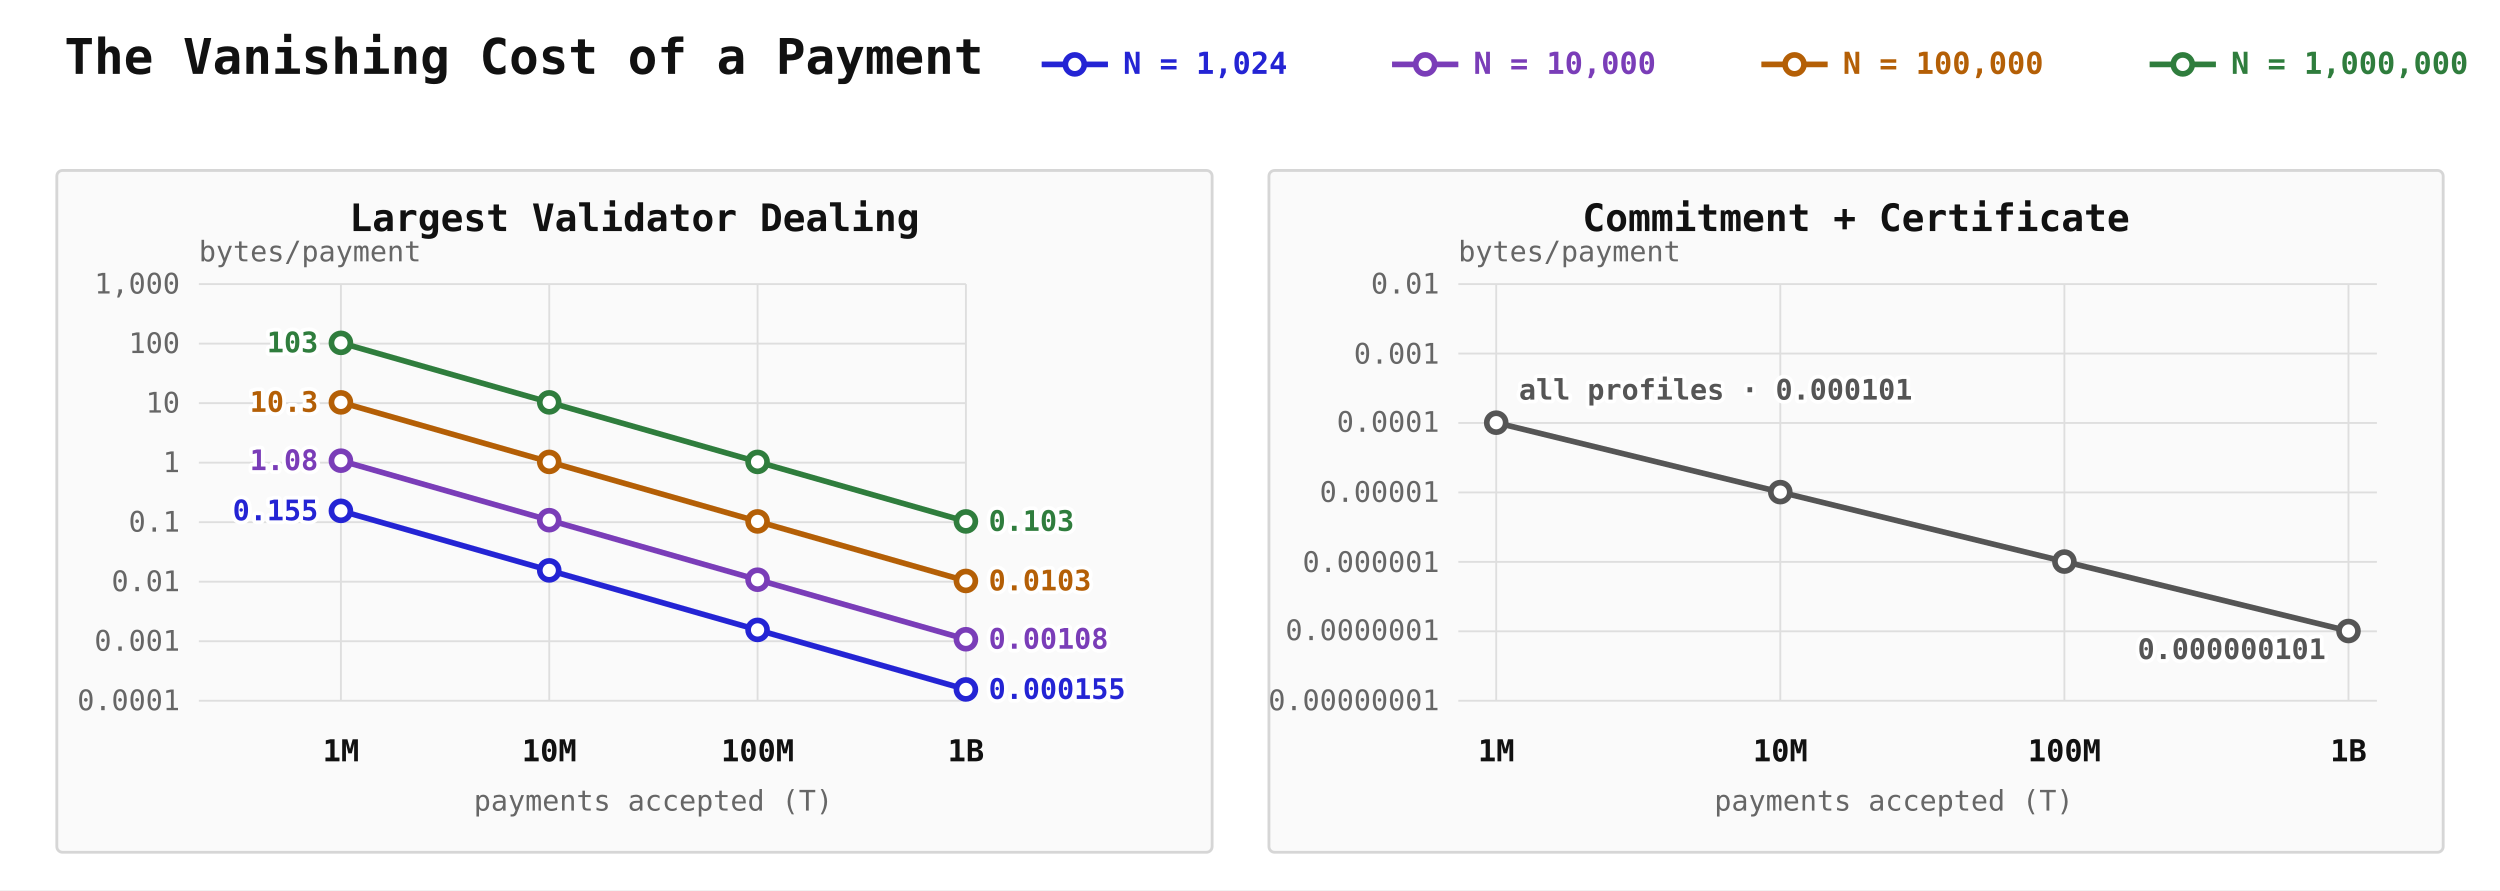
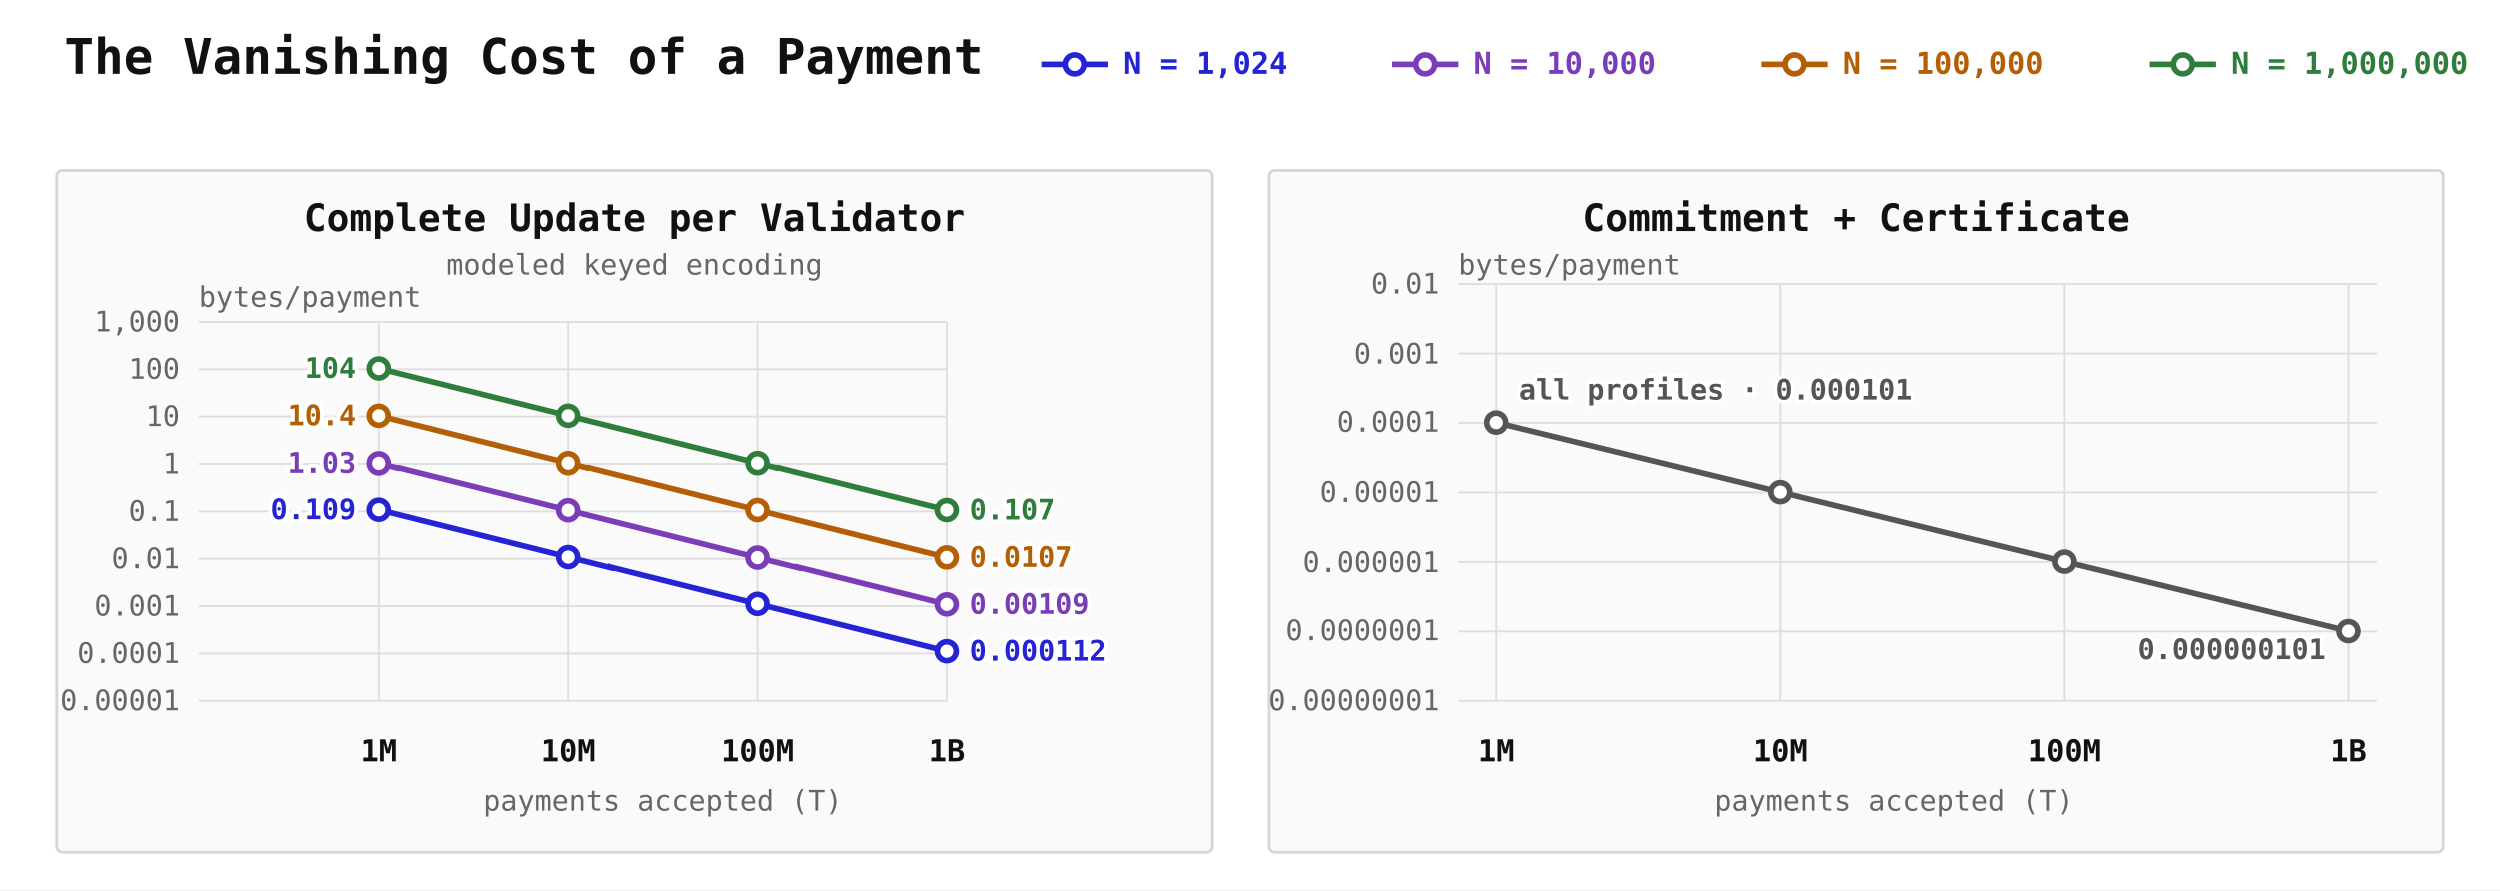
- <svg xmlns="http://www.w3.org/2000/svg" viewBox="0 0 1320 470">
+ <svg xmlns="http://www.w3.org/2000/svg" viewBox="0 0 1320 470" role="img" aria-labelledby="title description">
  <rect width="1320" height="470" fill="#fff" />
  <style>
    text { font-family: ui-monospace, SFMono-Regular, Menlo, Monaco, Consolas, monospace; }
    .title { font-size: 26px; font-weight: 700; fill: #111; }
    .panel-title { font-size: 20px; font-weight: 700; fill: #111; text-anchor: middle; }
    .axis { font-size: 15px; fill: #666; }
    .axis-strong { font-size: 16px; font-weight: 700; fill: #111; }
    .value { font-size: 15px; font-weight: 700; paint-order: stroke; stroke: #fff; stroke-width: 4px; stroke-linejoin: round; }
    .grid { stroke: #dedede; stroke-width: 1; }
    .frame { fill: #fafafa; stroke: #d6d6d6; stroke-width: 1.5; }
    .blue { stroke: #2424d4; fill: none; }
    .purple { stroke: #7a3db8; fill: none; }
    .orange { stroke: #b45f06; fill: none; }
    .green { stroke: #2f7d3d; fill: none; }
    .neutral { stroke: #555; fill: none; }
    .blue-text { fill: #2424d4; }
    .purple-text { fill: #7a3db8; }
    .orange-text { fill: #b45f06; }
    .green-text { fill: #2f7d3d; }
    .neutral-text { fill: #555; }
    .series { stroke-width: 3; }
  </style>
  <text class="title" x="34" y="39">The Vanishing Cost of a Payment</text>
  <line class="blue series" x1="550" y1="34" x2="585" y2="34" />
  <circle cx="567.5" cy="34" r="5" fill="#fff" stroke="#2424d4" stroke-width="3" />
  <text class="axis-strong blue-text" x="593" y="39">N = 1,024</text>
  <line class="purple series" x1="735" y1="34" x2="770" y2="34" />
  <circle cx="752.5" cy="34" r="5" fill="#fff" stroke="#7a3db8" stroke-width="3" />
  <text class="axis-strong purple-text" x="778" y="39">N = 10,000</text>
  <line class="orange series" x1="930" y1="34" x2="965" y2="34" />
  <circle cx="947.5" cy="34" r="5" fill="#fff" stroke="#b45f06" stroke-width="3" />
  <text class="axis-strong orange-text" x="973" y="39">N = 100,000</text>
  <line class="green series" x1="1135" y1="34" x2="1170" y2="34" />
  <circle cx="1152.5" cy="34" r="5" fill="#fff" stroke="#2f7d3d" stroke-width="3" />
  <text class="axis-strong green-text" x="1178" y="39">N = 1,000,000</text>
  <rect class="frame" x="30" y="90" width="610" height="360" rx="3" />
-   <text class="panel-title" x="335" y="122">Largest Validator Dealing</text>
-   <text class="axis" x="105" y="138">bytes/payment</text>
-   <line class="grid" x1="105" y1="150.00" x2="510" y2="150.00" />
-   <line class="grid" x1="105" y1="181.43" x2="510" y2="181.43" />
-   <line class="grid" x1="105" y1="212.86" x2="510" y2="212.86" />
-   <line class="grid" x1="105" y1="244.29" x2="510" y2="244.29" />
-   <line class="grid" x1="105" y1="275.71" x2="510" y2="275.71" />
-   <line class="grid" x1="105" y1="307.14" x2="510" y2="307.14" />
-   <line class="grid" x1="105" y1="338.57" x2="510" y2="338.57" />
-   <line class="grid" x1="105" y1="370.00" x2="510" y2="370.00" />
-   <line class="grid" x1="180" y1="150" x2="180" y2="370" />
-   <line class="grid" x1="290" y1="150" x2="290" y2="370" />
-   <line class="grid" x1="400" y1="150" x2="400" y2="370" />
-   <line class="grid" x1="510" y1="150" x2="510" y2="370" />
-   <text class="axis" x="95" y="155.00" text-anchor="end">1,000</text>
-   <text class="axis" x="95" y="186.43" text-anchor="end">100</text>
-   <text class="axis" x="95" y="217.86" text-anchor="end">10</text>
-   <text class="axis" x="95" y="249.29" text-anchor="end">1</text>
-   <text class="axis" x="95" y="280.71" text-anchor="end">0.1</text>
-   <text class="axis" x="95" y="312.14" text-anchor="end">0.01</text>
-   <text class="axis" x="95" y="343.57" text-anchor="end">0.001</text>
-   <text class="axis" x="95" y="375.00" text-anchor="end">0.0001</text>
-   <text class="axis-strong" x="180" y="402" text-anchor="middle">1M</text>
-   <text class="axis-strong" x="290" y="402" text-anchor="middle">10M</text>
+   <text class="panel-title" x="335" y="122">Complete Update per Validator</text>
+   <text class="axis" x="335" y="145" text-anchor="middle">modeled keyed encoding</text>
+   <text class="axis" x="105" y="162">bytes/payment</text>
+   <line class="grid" x1="105" y1="170" x2="500" y2="170" />
+   <text class="axis" x="95" y="175" text-anchor="end">1,000</text>
+   <line class="grid" x1="105" y1="195" x2="500" y2="195" />
+   <text class="axis" x="95" y="200" text-anchor="end">100</text>
+   <line class="grid" x1="105" y1="220" x2="500" y2="220" />
+   <text class="axis" x="95" y="225" text-anchor="end">10</text>
+   <line class="grid" x1="105" y1="245" x2="500" y2="245" />
+   <text class="axis" x="95" y="250" text-anchor="end">1</text>
+   <line class="grid" x1="105" y1="270" x2="500" y2="270" />
+   <text class="axis" x="95" y="275" text-anchor="end">0.1</text>
+   <line class="grid" x1="105" y1="295" x2="500" y2="295" />
+   <text class="axis" x="95" y="300" text-anchor="end">0.01</text>
+   <line class="grid" x1="105" y1="320" x2="500" y2="320" />
+   <text class="axis" x="95" y="325" text-anchor="end">0.001</text>
+   <line class="grid" x1="105" y1="345" x2="500" y2="345" />
+   <text class="axis" x="95" y="350" text-anchor="end">0.0001</text>
+   <line class="grid" x1="105" y1="370" x2="500" y2="370" />
+   <text class="axis" x="95" y="375" text-anchor="end">0.00001</text>
+   <line class="grid" x1="200" y1="170" x2="200" y2="370" />
+   <text class="axis-strong" x="200" y="402" text-anchor="middle">1M</text>
+   <line class="grid" x1="300" y1="170" x2="300" y2="370" />
+   <text class="axis-strong" x="300" y="402" text-anchor="middle">10M</text>
+   <line class="grid" x1="400" y1="170" x2="400" y2="370" />
  <text class="axis-strong" x="400" y="402" text-anchor="middle">100M</text>
-   <text class="axis-strong" x="510" y="402" text-anchor="middle">1B</text>
-   <text class="axis" x="345" y="428" text-anchor="middle">payments accepted (T)</text>
-   <path class="blue series" d="M180 269.73 L290 301.16 L400 332.59 L510 364.02" />
-   <path class="purple series" d="M180 243.24 L290 274.66 L400 306.09 L510 337.52" />
-   <path class="orange series" d="M180 212.45 L290 243.88 L400 275.31 L510 306.74" />
-   <path class="green series" d="M180 181.03 L290 212.45 L400 243.88 L510 275.31" />
-   <circle cx="180" cy="269.73" r="5" fill="#fff" stroke="#2424d4" stroke-width="3" />
-   <circle cx="290" cy="301.16" r="5" fill="#fff" stroke="#2424d4" stroke-width="3" />
-   <circle cx="400" cy="332.59" r="5" fill="#fff" stroke="#2424d4" stroke-width="3" />
-   <circle cx="510" cy="364.02" r="5" fill="#fff" stroke="#2424d4" stroke-width="3" />
-   <circle cx="180" cy="243.24" r="5" fill="#fff" stroke="#7a3db8" stroke-width="3" />
-   <circle cx="290" cy="274.66" r="5" fill="#fff" stroke="#7a3db8" stroke-width="3" />
-   <circle cx="400" cy="306.09" r="5" fill="#fff" stroke="#7a3db8" stroke-width="3" />
-   <circle cx="510" cy="337.52" r="5" fill="#fff" stroke="#7a3db8" stroke-width="3" />
-   <circle cx="180" cy="212.45" r="5" fill="#fff" stroke="#b45f06" stroke-width="3" />
-   <circle cx="290" cy="243.88" r="5" fill="#fff" stroke="#b45f06" stroke-width="3" />
-   <circle cx="400" cy="275.31" r="5" fill="#fff" stroke="#b45f06" stroke-width="3" />
-   <circle cx="510" cy="306.74" r="5" fill="#fff" stroke="#b45f06" stroke-width="3" />
-   <circle cx="180" cy="181.03" r="5" fill="#fff" stroke="#2f7d3d" stroke-width="3" />
-   <circle cx="290" cy="212.45" r="5" fill="#fff" stroke="#2f7d3d" stroke-width="3" />
-   <circle cx="400" cy="243.88" r="5" fill="#fff" stroke="#2f7d3d" stroke-width="3" />
-   <circle cx="510" cy="275.31" r="5" fill="#fff" stroke="#2f7d3d" stroke-width="3" />
-   <text class="value blue-text" x="168" y="274.73" text-anchor="end">0.155</text>
-   <text class="value blue-text" x="522" y="369.02" text-anchor="start">0.000155</text>
-   <text class="value purple-text" x="168" y="248.24" text-anchor="end">1.08</text>
-   <text class="value purple-text" x="522" y="342.52" text-anchor="start">0.00108</text>
-   <text class="value orange-text" x="168" y="217.45" text-anchor="end">10.3</text>
-   <text class="value orange-text" x="522" y="311.74" text-anchor="start">0.0103</text>
-   <text class="value green-text" x="168" y="186.03" text-anchor="end">103</text>
-   <text class="value green-text" x="522" y="280.31" text-anchor="start">0.103</text>
+   <line class="grid" x1="500" y1="170" x2="500" y2="370" />
+   <text class="axis-strong" x="500" y="402" text-anchor="middle">1B</text>
+   <text class="axis" x="350" y="428" text-anchor="middle">payments accepted (T)</text>
+   <path class="blue series" d="M200.00 269.10 L202.50 269.72 L205.00 270.35 L207.50 270.97 L210.00 271.60 L212.50 272.22 L215.00 272.85 L217.50 273.47 L220.00 274.10 L222.50 274.72 L225.00 275.35 L227.50 275.97 L230.00 276.60 L232.50 277.22 L235.00 277.85 L237.50 278.47 L240.00 279.10 L242.50 279.72 L245.00 280.35 L247.50 280.97 L250.00 281.60 L252.50 282.22 L255.00 282.85 L257.50 283.47 L260.00 284.10 L262.50 284.72 L265.00 285.35 L267.50 285.97 L270.00 286.60 L272.50 287.22 L275.00 287.85 L277.50 288.47 L280.00 289.10 L282.50 289.72 L285.00 290.35 L287.50 290.97 L290.00 291.60 L292.50 292.22 L295.00 292.85 L297.50 293.47 L300.00 294.10 L302.50 294.72 L305.00 295.35 L307.50 295.97 L310.00 296.60 L312.50 297.22 L315.00 297.85 L317.50 298.47 L320.00 299.10 L322.47 299.72 L322.47 299.72 L322.47 299.41 L322.50 299.42 L325.00 300.05 L327.50 300.67 L330.00 301.30 L332.50 301.92 L335.00 302.55 L337.50 303.17 L340.00 303.80 L342.50 304.42 L345.00 305.05 L347.50 305.67 L350.00 306.30 L352.50 306.92 L355.00 307.55 L357.50 308.17 L360.00 308.80 L362.50 309.42 L365.00 310.05 L367.50 310.67 L370.00 311.30 L372.50 311.92 L375.00 312.55 L377.50 313.17 L380.00 313.80 L382.50 314.42 L385.00 315.05 L387.50 315.67 L390.00 316.30 L392.50 316.92 L395.00 317.55 L397.50 318.17 L400.00 318.80 L402.50 319.42 L405.00 320.05 L407.50 320.67 L410.00 321.30 L412.50 321.92 L415.00 322.55 L417.50 323.17 L420.00 323.80 L422.50 324.42 L425.00 325.05 L427.50 325.67 L430.00 326.30 L432.50 326.92 L435.00 327.55 L437.50 328.17 L440.00 328.80 L442.50 329.42 L445.00 330.05 L447.50 330.67 L450.00 331.30 L452.50 331.92 L455.00 332.55 L457.50 333.17 L460.00 333.80 L462.50 334.42 L465.00 335.05 L467.50 335.67 L470.00 336.30 L472.50 336.92 L475.00 337.55 L477.50 338.17 L480.00 338.80 L482.50 339.42 L485.00 340.05 L487.50 340.67 L490.00 341.30 L492.50 341.92 L495.00 342.55 L497.50 343.17 L500.00 343.80" />
+   <circle cx="200" cy="269.10" r="5" fill="#fff" stroke="#2424d4" stroke-width="3" />
+   <circle cx="300" cy="294.10" r="5" fill="#fff" stroke="#2424d4" stroke-width="3" />
+   <circle cx="400" cy="318.80" r="5" fill="#fff" stroke="#2424d4" stroke-width="3" />
+   <circle cx="500" cy="343.80" r="5" fill="#fff" stroke="#2424d4" stroke-width="3" />
+   <text class="value blue-text" x="188" y="274.10" text-anchor="end">0.109</text>
+   <text class="value blue-text" x="512" y="348.80" text-anchor="start">0.000112</text>
+   <path class="purple series" d="M200.00 244.68 L202.50 245.30 L205.00 245.93 L207.50 246.55 L210.00 247.18 L210.38 247.27 L210.38 247.27 L210.72 247.05 L212.50 247.49 L215.00 248.12 L217.50 248.74 L220.00 249.37 L222.50 249.99 L225.00 250.62 L227.50 251.24 L230.00 251.87 L232.50 252.49 L235.00 253.12 L237.50 253.74 L240.00 254.37 L242.50 254.99 L245.00 255.62 L247.50 256.24 L250.00 256.87 L252.50 257.49 L255.00 258.12 L257.50 258.74 L260.00 259.37 L262.50 259.99 L265.00 260.62 L267.50 261.24 L270.00 261.87 L272.50 262.49 L275.00 263.12 L277.50 263.74 L280.00 264.37 L282.50 264.99 L285.00 265.62 L287.50 266.24 L290.00 266.87 L292.50 267.49 L295.00 268.12 L297.50 268.74 L300.00 269.37 L302.50 269.99 L305.00 270.62 L307.50 271.24 L310.00 271.87 L312.50 272.49 L315.00 273.12 L317.50 273.74 L320.00 274.37 L322.50 274.99 L325.00 275.62 L327.50 276.24 L330.00 276.87 L332.50 277.49 L335.00 278.12 L337.50 278.74 L340.00 279.37 L342.50 279.99 L345.00 280.62 L347.50 281.24 L350.00 281.87 L352.50 282.49 L355.00 283.12 L357.50 283.74 L360.00 284.37 L362.50 284.99 L365.00 285.62 L367.50 286.24 L370.00 286.87 L372.50 287.49 L375.00 288.12 L377.50 288.74 L380.00 289.37 L382.50 289.99 L385.00 290.62 L387.50 291.24 L390.00 291.87 L392.50 292.49 L395.00 293.12 L397.50 293.74 L400.00 294.37 L402.50 294.99 L405.00 295.62 L407.50 296.24 L410.00 296.87 L412.50 297.49 L415.00 298.12 L417.50 298.74 L420.00 299.37 L421.44 299.73 L421.44 299.73 L421.44 299.42 L422.50 299.69 L425.00 300.31 L427.50 300.94 L430.00 301.56 L432.50 302.19 L435.00 302.81 L437.50 303.44 L440.00 304.06 L442.50 304.69 L445.00 305.31 L447.50 305.94 L450.00 306.56 L452.50 307.19 L455.00 307.81 L457.50 308.44 L460.00 309.06 L462.50 309.69 L465.00 310.31 L467.50 310.94 L470.00 311.56 L472.50 312.19 L475.00 312.81 L477.50 313.44 L480.00 314.06 L482.50 314.69 L485.00 315.31 L487.50 315.94 L490.00 316.56 L492.50 317.19 L495.00 317.81 L497.50 318.44 L500.00 319.06" />
+   <circle cx="200" cy="244.68" r="5" fill="#fff" stroke="#7a3db8" stroke-width="3" />
+   <circle cx="300" cy="269.37" r="5" fill="#fff" stroke="#7a3db8" stroke-width="3" />
+   <circle cx="400" cy="294.37" r="5" fill="#fff" stroke="#7a3db8" stroke-width="3" />
+   <circle cx="500" cy="319.06" r="5" fill="#fff" stroke="#7a3db8" stroke-width="3" />
+   <text class="value purple-text" x="188" y="249.68" text-anchor="end">1.03</text>
+   <text class="value purple-text" x="512" y="324.06" text-anchor="start">0.00109</text>
+   <path class="orange series" d="M200.00 219.59 L202.50 220.22 L205.00 220.84 L207.50 221.47 L210.00 222.09 L212.50 222.72 L215.00 223.34 L217.50 223.97 L220.00 224.59 L222.50 225.22 L225.00 225.84 L227.50 226.47 L230.00 227.09 L232.50 227.72 L235.00 228.34 L237.50 228.97 L240.00 229.59 L242.50 230.22 L245.00 230.84 L247.50 231.47 L250.00 232.09 L252.50 232.72 L255.00 233.34 L257.50 233.97 L260.00 234.59 L262.50 235.22 L265.00 235.84 L267.50 236.47 L270.00 237.09 L272.50 237.72 L275.00 238.34 L277.50 238.97 L280.00 239.59 L282.50 240.22 L285.00 240.84 L287.50 241.47 L290.00 242.09 L292.50 242.72 L295.00 243.34 L297.50 243.97 L300.00 244.59 L302.50 245.22 L305.00 245.84 L307.50 246.47 L310.00 247.09 L310.38 247.19 L310.38 247.19 L310.72 246.96 L312.50 247.41 L315.00 248.03 L317.50 248.66 L320.00 249.28 L322.50 249.91 L325.00 250.53 L327.50 251.16 L330.00 251.78 L332.50 252.41 L335.00 253.03 L337.50 253.66 L340.00 254.28 L342.50 254.91 L345.00 255.53 L347.50 256.16 L350.00 256.78 L352.50 257.41 L355.00 258.03 L357.50 258.66 L360.00 259.28 L362.50 259.91 L365.00 260.53 L367.50 261.16 L370.00 261.78 L372.50 262.41 L375.00 263.03 L377.50 263.66 L380.00 264.28 L382.50 264.91 L385.00 265.53 L387.50 266.16 L390.00 266.78 L392.50 267.41 L395.00 268.03 L397.50 268.66 L400.00 269.28 L402.50 269.91 L405.00 270.53 L407.50 271.16 L410.00 271.78 L412.50 272.41 L415.00 273.03 L417.50 273.66 L420.00 274.28 L422.50 274.91 L425.00 275.53 L427.50 276.16 L430.00 276.78 L432.50 277.41 L435.00 278.03 L437.50 278.66 L440.00 279.28 L442.50 279.91 L445.00 280.53 L447.50 281.16 L450.00 281.78 L452.50 282.41 L455.00 283.03 L457.50 283.66 L460.00 284.28 L462.50 284.91 L465.00 285.53 L467.50 286.16 L470.00 286.78 L472.50 287.41 L475.00 288.03 L477.50 288.66 L480.00 289.28 L482.50 289.91 L485.00 290.53 L487.50 291.16 L490.00 291.78 L492.50 292.41 L495.00 293.03 L497.50 293.66 L500.00 294.28" />
+   <circle cx="200" cy="219.59" r="5" fill="#fff" stroke="#b45f06" stroke-width="3" />
+   <circle cx="300" cy="244.59" r="5" fill="#fff" stroke="#b45f06" stroke-width="3" />
+   <circle cx="400" cy="269.28" r="5" fill="#fff" stroke="#b45f06" stroke-width="3" />
+   <circle cx="500" cy="294.28" r="5" fill="#fff" stroke="#b45f06" stroke-width="3" />
+   <text class="value orange-text" x="188" y="224.59" text-anchor="end">10.4</text>
+   <text class="value orange-text" x="512" y="299.28" text-anchor="start">0.0107</text>
+   <path class="green series" d="M200.00 194.58 L202.50 195.20 L205.00 195.83 L207.50 196.45 L210.00 197.08 L212.50 197.70 L215.00 198.33 L217.50 198.95 L220.00 199.58 L222.50 200.20 L225.00 200.83 L227.50 201.45 L230.00 202.08 L232.50 202.70 L235.00 203.33 L237.50 203.95 L240.00 204.58 L242.50 205.20 L245.00 205.83 L247.50 206.45 L250.00 207.08 L252.50 207.70 L255.00 208.33 L257.50 208.95 L260.00 209.58 L262.50 210.20 L265.00 210.83 L267.50 211.45 L270.00 212.08 L272.50 212.70 L275.00 213.33 L277.50 213.95 L280.00 214.58 L282.50 215.20 L285.00 215.83 L287.50 216.45 L290.00 217.08 L292.50 217.70 L295.00 218.33 L297.50 218.95 L300.00 219.58 L302.50 220.20 L305.00 220.83 L307.50 221.45 L310.00 222.08 L312.50 222.70 L315.00 223.33 L317.50 223.95 L320.00 224.58 L322.50 225.20 L325.00 225.83 L327.50 226.45 L330.00 227.08 L332.50 227.70 L335.00 228.33 L337.50 228.95 L340.00 229.58 L342.50 230.20 L345.00 230.83 L347.50 231.45 L350.00 232.08 L352.50 232.70 L355.00 233.33 L357.50 233.95 L360.00 234.58 L362.50 235.20 L365.00 235.83 L367.50 236.45 L370.00 237.08 L372.50 237.70 L375.00 238.33 L377.50 238.95 L380.00 239.58 L382.50 240.20 L385.00 240.83 L387.50 241.45 L390.00 242.08 L392.50 242.70 L395.00 243.33 L397.50 243.95 L400.00 244.58 L402.50 245.20 L405.00 245.83 L407.50 246.45 L410.00 247.08 L410.38 247.17 L410.38 247.17 L410.72 246.95 L412.50 247.39 L415.00 248.02 L417.50 248.64 L420.00 249.27 L422.50 249.89 L425.00 250.52 L427.50 251.14 L430.00 251.77 L432.50 252.39 L435.00 253.02 L437.50 253.64 L440.00 254.27 L442.50 254.89 L445.00 255.52 L447.50 256.14 L450.00 256.77 L452.50 257.39 L455.00 258.02 L457.50 258.64 L460.00 259.27 L462.50 259.89 L465.00 260.52 L467.50 261.14 L470.00 261.77 L472.50 262.39 L475.00 263.02 L477.50 263.64 L480.00 264.27 L482.50 264.89 L485.00 265.52 L487.50 266.14 L490.00 266.77 L492.50 267.39 L495.00 268.02 L497.50 268.64 L500.00 269.27" />
+   <circle cx="200" cy="194.58" r="5" fill="#fff" stroke="#2f7d3d" stroke-width="3" />
+   <circle cx="300" cy="219.58" r="5" fill="#fff" stroke="#2f7d3d" stroke-width="3" />
+   <circle cx="400" cy="244.58" r="5" fill="#fff" stroke="#2f7d3d" stroke-width="3" />
+   <circle cx="500" cy="269.27" r="5" fill="#fff" stroke="#2f7d3d" stroke-width="3" />
+   <text class="value green-text" x="188" y="199.58" text-anchor="end">104</text>
+   <text class="value green-text" x="512" y="274.27" text-anchor="start">0.107</text>
  <rect class="frame" x="670" y="90" width="620" height="360" rx="3" />
  <text class="panel-title" x="980" y="122">Commitment + Certificate</text>
-   <text class="axis" x="770" y="138">bytes/payment</text>
+   <text class="axis" x="770" y="145">bytes/payment</text>
  <line class="grid" x1="770" y1="150" x2="1255" y2="150" />
  <line class="grid" x1="770" y1="186.67" x2="1255" y2="186.67" />
  <line class="grid" x1="770" y1="223.33" x2="1255" y2="223.33" />
  <line class="grid" x1="770" y1="260" x2="1255" y2="260" />
  <line class="grid" x1="770" y1="296.67" x2="1255" y2="296.67" />
  <line class="grid" x1="770" y1="333.33" x2="1255" y2="333.33" />
  <line class="grid" x1="770" y1="370" x2="1255" y2="370" />
  <line class="grid" x1="790" y1="150" x2="790" y2="370" />
  <line class="grid" x1="940" y1="150" x2="940" y2="370" />
  <line class="grid" x1="1090" y1="150" x2="1090" y2="370" />
  <line class="grid" x1="1240" y1="150" x2="1240" y2="370" />
  <text class="axis" x="760" y="155" text-anchor="end">0.01</text>
  <text class="axis" x="760" y="192" text-anchor="end">0.001</text>
  <text class="axis" x="760" y="228" text-anchor="end">0.0001</text>
  <text class="axis" x="760" y="265" text-anchor="end">0.00001</text>
  <text class="axis" x="760" y="302" text-anchor="end">0.000001</text>
  <text class="axis" x="760" y="338" text-anchor="end">0.0000001</text>
  <text class="axis" x="760" y="375" text-anchor="end">0.00000001</text>
  <text class="axis-strong" x="790" y="402" text-anchor="middle">1M</text>
  <text class="axis-strong" x="940" y="402" text-anchor="middle">10M</text>
  <text class="axis-strong" x="1090" y="402" text-anchor="middle">100M</text>
  <text class="axis-strong" x="1240" y="402" text-anchor="middle">1B</text>
  <text class="axis" x="1000" y="428" text-anchor="middle">payments accepted (T)</text>
  <path class="neutral series" d="M790 223.18 L940 259.84 L1090 296.51 L1240 333.18" />
  <circle cx="790" cy="223.18" r="5" fill="#fff" stroke="#555" stroke-width="3" />
  <circle cx="940" cy="259.84" r="5" fill="#fff" stroke="#555" stroke-width="3" />
  <circle cx="1090" cy="296.51" r="5" fill="#fff" stroke="#555" stroke-width="3" />
  <circle cx="1240" cy="333.18" r="5" fill="#fff" stroke="#555" stroke-width="3" />
  <text class="value neutral-text" x="802" y="211">all profiles · 0.000101</text>
  <text class="value neutral-text" x="1228" y="348" text-anchor="end">0.000000101</text>
</svg>
